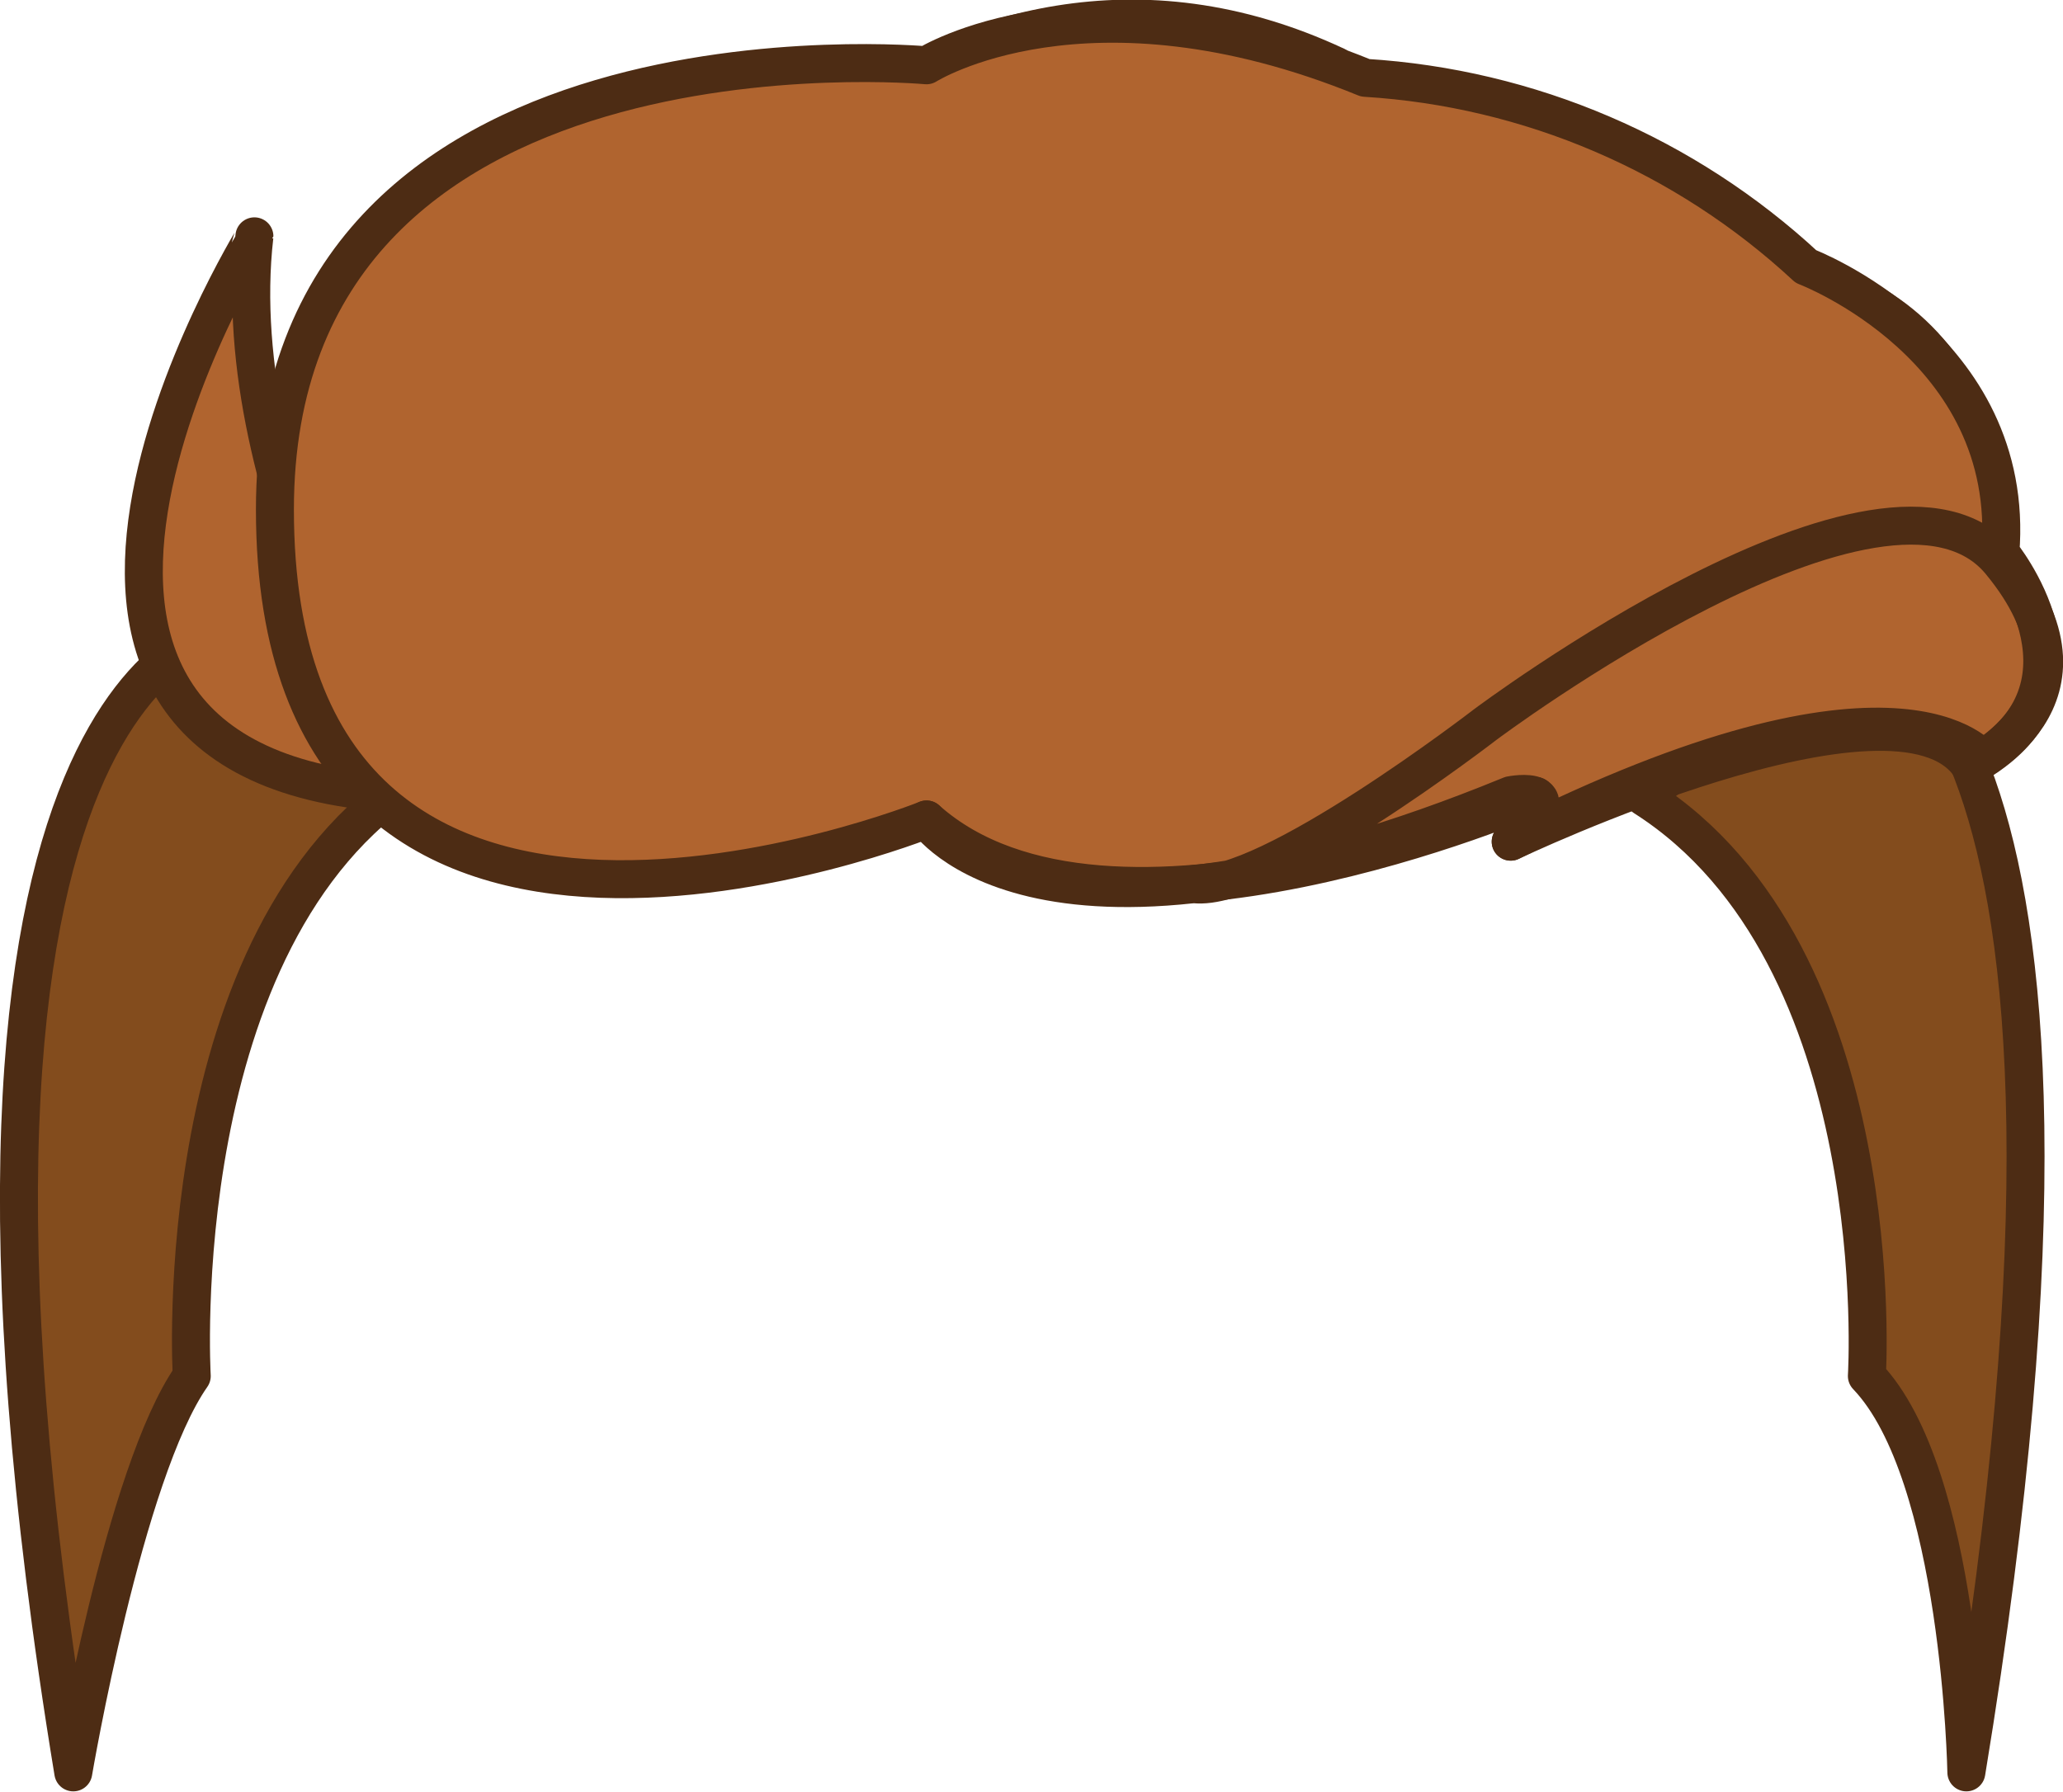
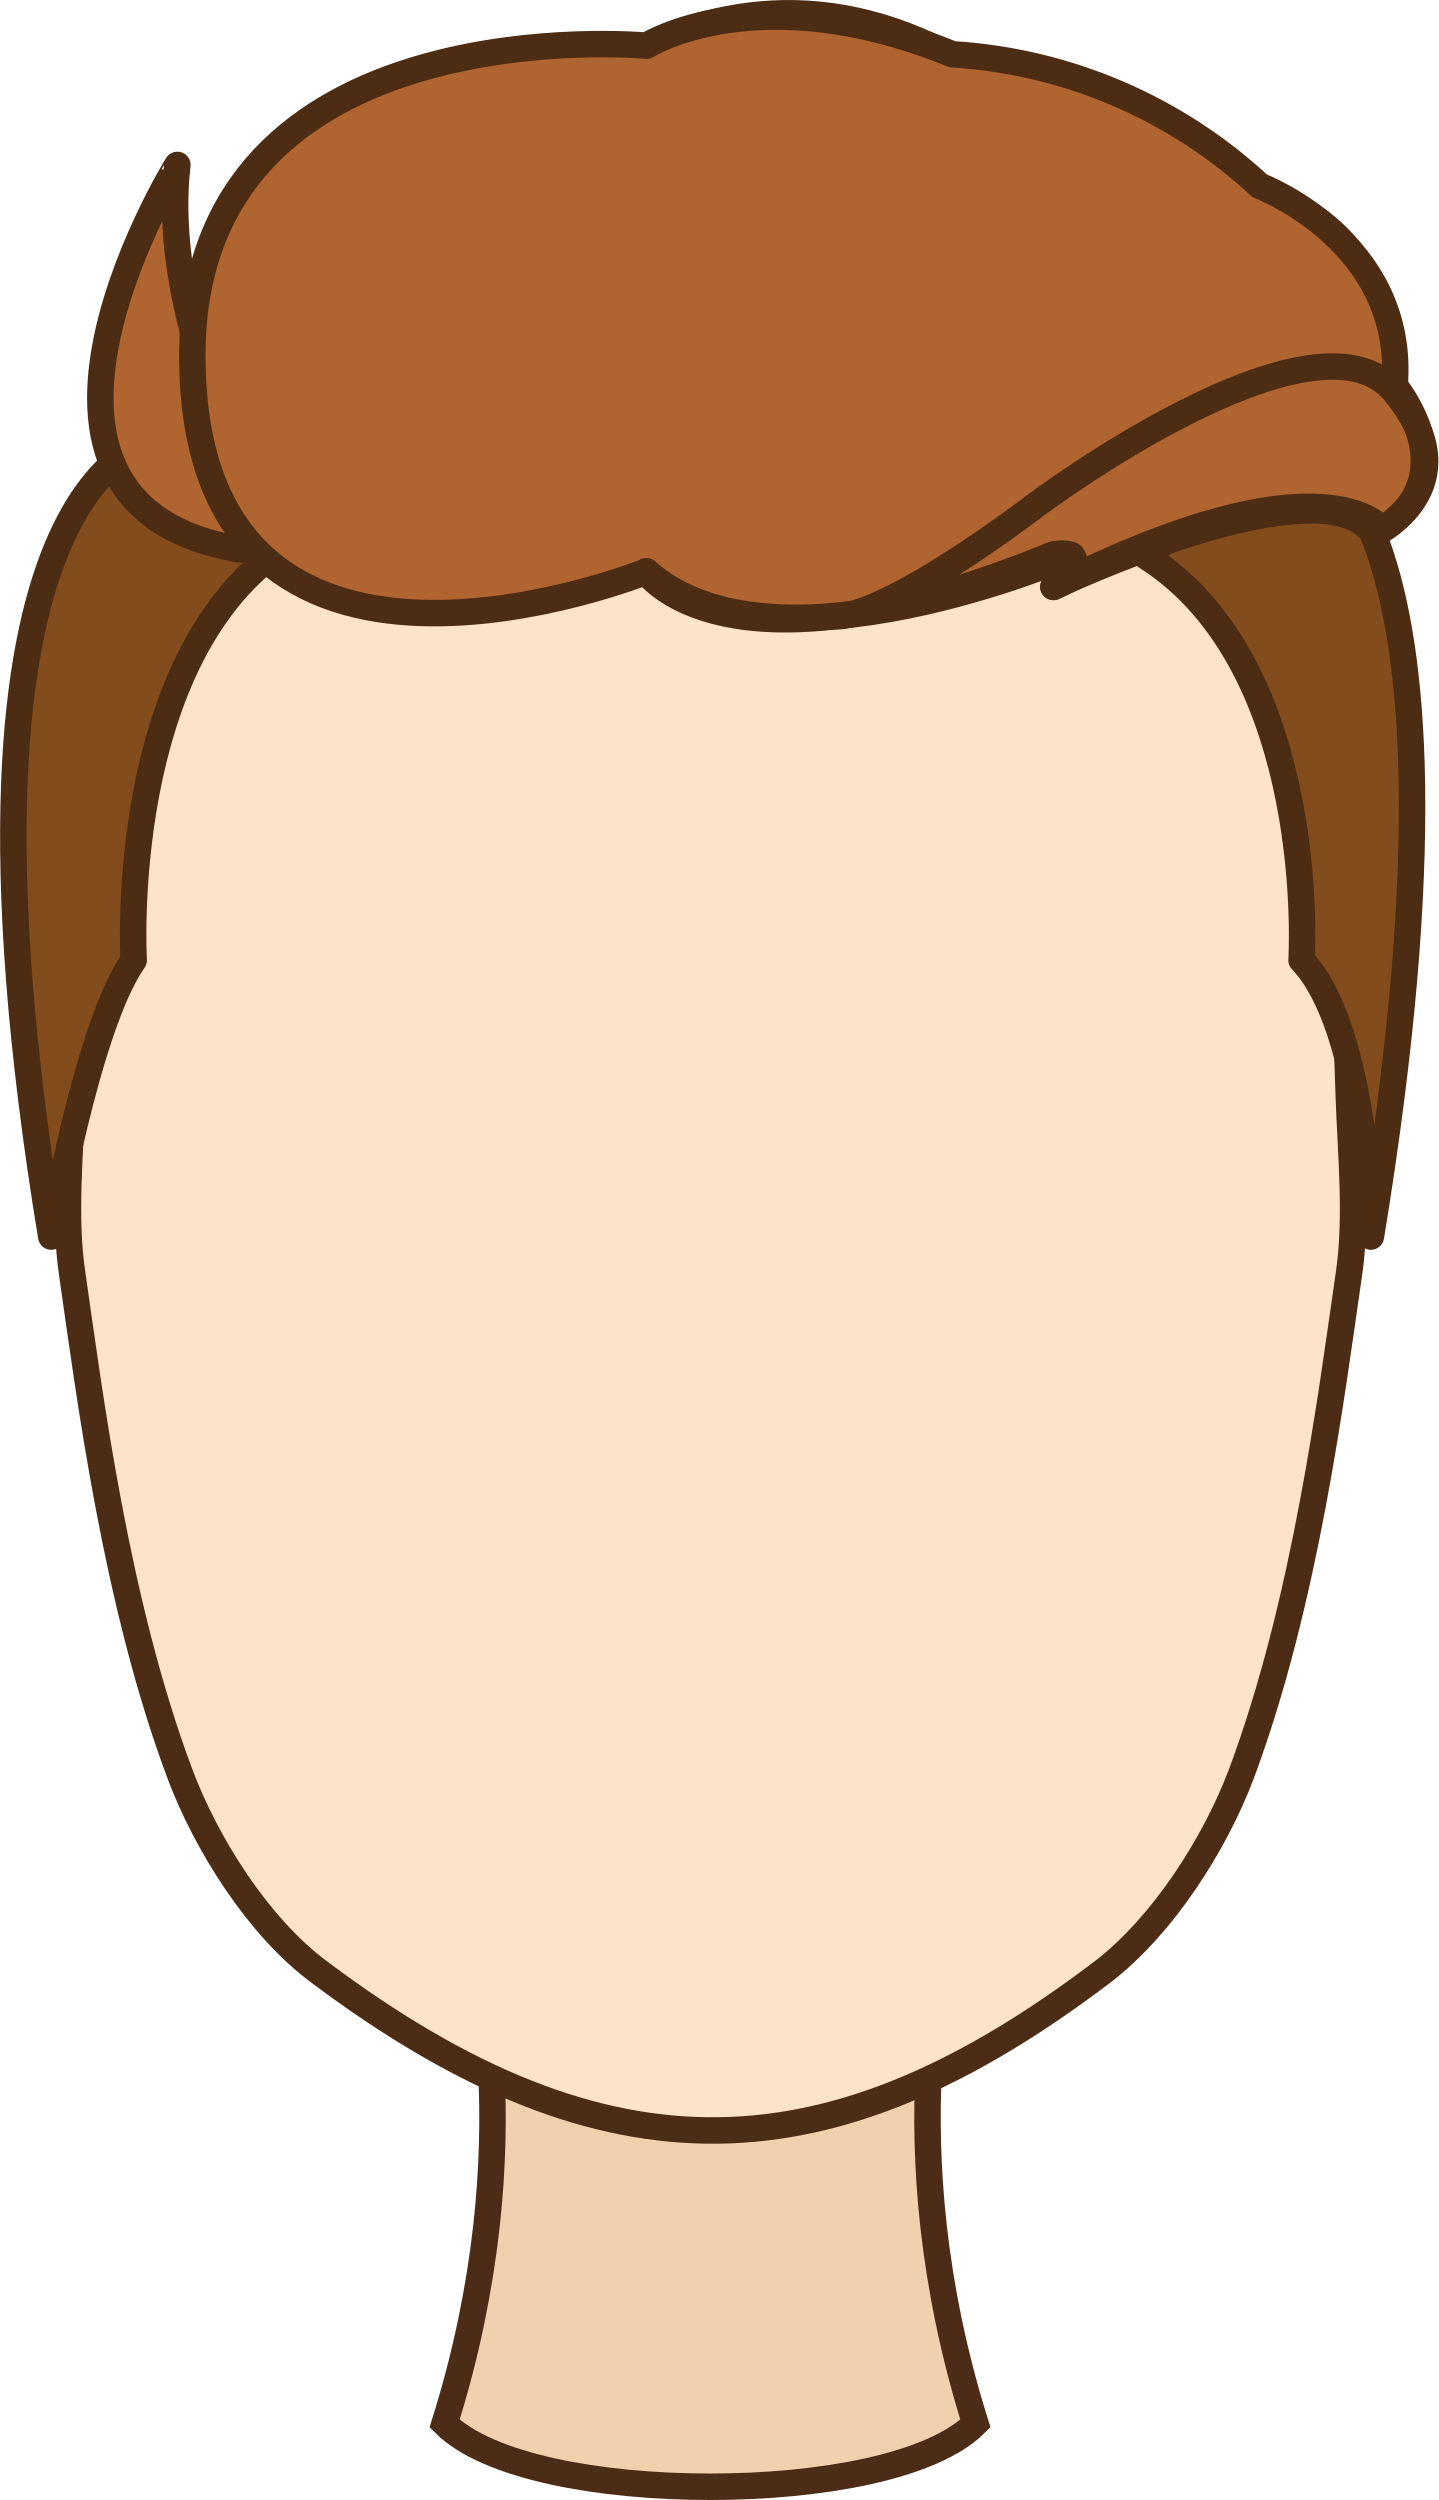
- <svg xmlns="http://www.w3.org/2000/svg" id="Layer_1" data-name="Layer 1" viewBox="0 0 108.66 94.37">
+ <svg xmlns="http://www.w3.org/2000/svg" id="Layer_1" data-name="Layer 1" viewBox="0 0 108.66 188.87">
  <defs>
-     <style>.cls-1{fill:#834c1d;}.cls-1,.cls-2,.cls-3{stroke:#4d2c14;stroke-linecap:round;stroke-linejoin:round;stroke-width:2px;}.cls-2{fill:#b0642f;}.cls-3{fill:none;}</style>
+     <style>.cls-1{fill:#f2cfad;stroke:#4c2c17;}.cls-1,.cls-2{stroke-miterlimit:10;}.cls-1,.cls-2,.cls-3,.cls-4,.cls-5{stroke-width:2px;}.cls-2{fill:#fde3c7;stroke:#4d2c16;}.cls-3{fill:#834c1d;}.cls-3,.cls-4,.cls-5{stroke:#4d2c14;stroke-linecap:round;stroke-linejoin:round;}.cls-4{fill:#b0642f;}.cls-5{fill:none;}</style>
  </defs>
-   <path class="cls-1" d="M117.14,132.9s2.67-15.78,6.24-20.88c0,0-1.38-23.15,11.73-31.49l-9.88-7.83S107.52,74.47,117.14,132.9Z" transform="translate(-113.28 -39.53)" />
-   <path class="cls-1" d="M216.85,132.9s-.27-15.7-5.24-20.88c0,0,1.38-22.15-11.72-30.49l10.87-8.83S226.47,74.47,216.85,132.9Z" transform="translate(-113.28 -39.53)" />
-   <path class="cls-2" d="M135.11,81.38s-10-15.72-8.43-29.4C126.68,52,109.06,80.53,135.11,81.38Z" transform="translate(-113.28 -39.53)" />
-   <path class="cls-3" d="M147.09,55.44S162.68,33.21,183.65,43" transform="translate(-113.28 -39.53)" />
-   <path class="cls-3" d="M207.52,53.94c-29.72-24.62-46.72,5.72-46.72,5.72" transform="translate(-113.28 -39.53)" />
-   <path class="cls-3" d="M218.64,68c-2.81-27.45-38.81-7.41-38.81-7.41" transform="translate(-113.28 -39.53)" />
-   <path class="cls-2" d="M218.64,68.65c.88-10.86-10.24-15.08-10.24-15.08a37.52,37.52,0,0,0-23.21-9.94c-14.68-6-23.11-.66-23.11-.66s-34.32-3.17-34.32,23.4c0,30.11,34.32,16.33,34.32,16.33,9.58,8.55,32.09-1.24,32.09-1.24l-1.32,2.41c20.55-10.32,24.86-4.33,24.86-4.33C224.18,75.37,218.64,68.65,218.64,68.65Z" transform="translate(-113.28 -39.53)" />
-   <path class="cls-3" d="M162.08,82.7s5.88,8.93,30.77-1.28c0,0,3.51-.7,0,2.45,0,0,20.31-9.68,24.19-4,0,0,7.6-3.47,1.6-10.74s-27.13,8.57-27.13,8.57S180,86.58,176.17,86.11" transform="translate(-113.28 -39.53)" />
+   <path class="cls-1" d="M182.52,195.45h-36.1s4.74,15.77-2,37.22c3.25,3.25,11.69,4.78,20.05,4.78s16.8-1.53,20.05-4.78C177.78,211.22,182.52,195.45,182.52,195.45Z" transform="translate(-110.83 -49.58)" />
+   <path class="cls-2" d="M212.72,132.19c-.43-14.16-1.45-27.68-8.63-36.1-15.46-18.15-39.58-17.47-39.58-17.47s-24.13-.68-39.59,17.47c-7.18,8.42-8.2,21.94-8.63,36.1-.13,4.39-.66,9.31,0,13.66,1.31,9.07,3.27,24.78,8.14,37.76,1.93,5.15,5.85,11.52,10.58,15C156.9,215,173.7,214,194,198.65c4.72-3.56,8.66-9.89,10.59-15,4.87-13,6.82-28.69,8.14-37.76C213.39,141.5,212.86,136.58,212.72,132.19Z" transform="translate(-110.83 -49.58)" />
+   <path class="cls-3" d="M114.7,143s2.66-15.78,6.23-20.88c0,0-1.38-23.15,11.73-31.49l-9.87-7.83S105.08,84.52,114.7,143Z" transform="translate(-110.83 -49.58)" />
+   <path class="cls-3" d="M214.4,143s-.27-15.7-5.24-20.88c0,0,1.39-22.15-11.72-30.49l10.87-8.83S224,84.52,214.4,143Z" transform="translate(-110.83 -49.58)" />
+   <path class="cls-4" d="M132.66,91.43s-10-15.72-8.43-29.39C124.23,62,106.62,90.58,132.66,91.43Z" transform="translate(-110.83 -49.58)" />
+   <path class="cls-5" d="M144.64,65.5s15.59-22.24,36.56-12.41" transform="translate(-110.83 -49.58)" />
+   <path class="cls-5" d="M205.07,64c-29.72-24.62-46.71,5.73-46.71,5.73" transform="translate(-110.83 -49.58)" />
+   <path class="cls-5" d="M216.19,78.07c-2.81-27.45-38.81-7.41-38.81-7.41" transform="translate(-110.83 -49.58)" />
+   <path class="cls-4" d="M216.19,78.71C217.08,67.84,206,63.62,206,63.62a37.54,37.54,0,0,0-23.22-9.94c-14.68-6-23.1-.65-23.1-.65s-34.32-3.18-34.32,23.4c0,30.11,34.32,16.32,34.32,16.32,9.57,8.55,32.08-1.23,32.08-1.23l-1.32,2.4C211,83.6,215.26,89.6,215.26,89.6,221.73,85.42,216.19,78.71,216.19,78.71Z" transform="translate(-110.83 -49.58)" />
+   <path class="cls-5" d="M159.64,92.75s5.87,8.93,30.76-1.28c0,0,3.51-.7,0,2.45,0,0,20.31-9.68,24.2-4,0,0,7.59-3.47,1.59-10.74s-27.12,8.57-27.12,8.57-11.52,8.84-15.35,8.37" transform="translate(-110.83 -49.58)" />
</svg>
